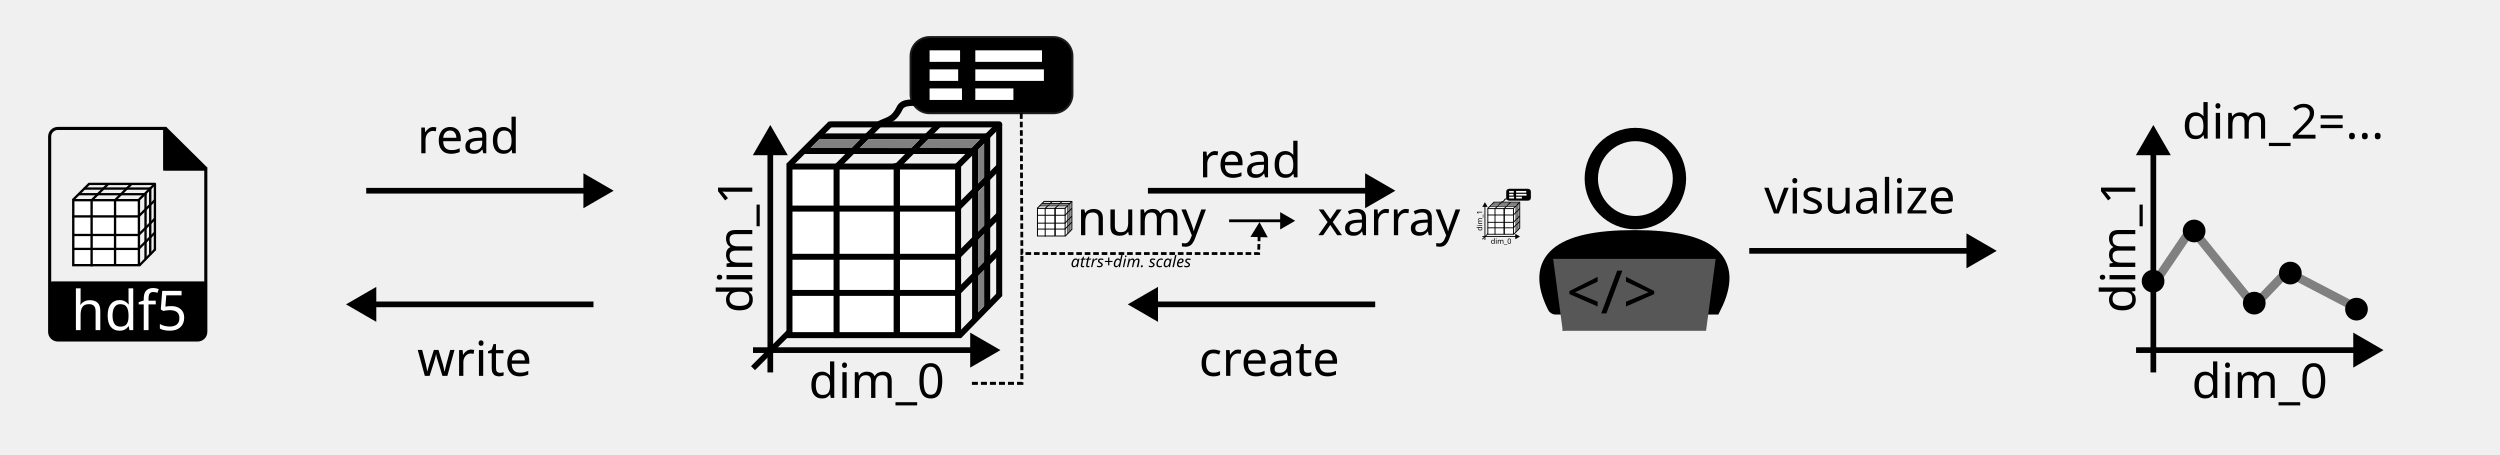
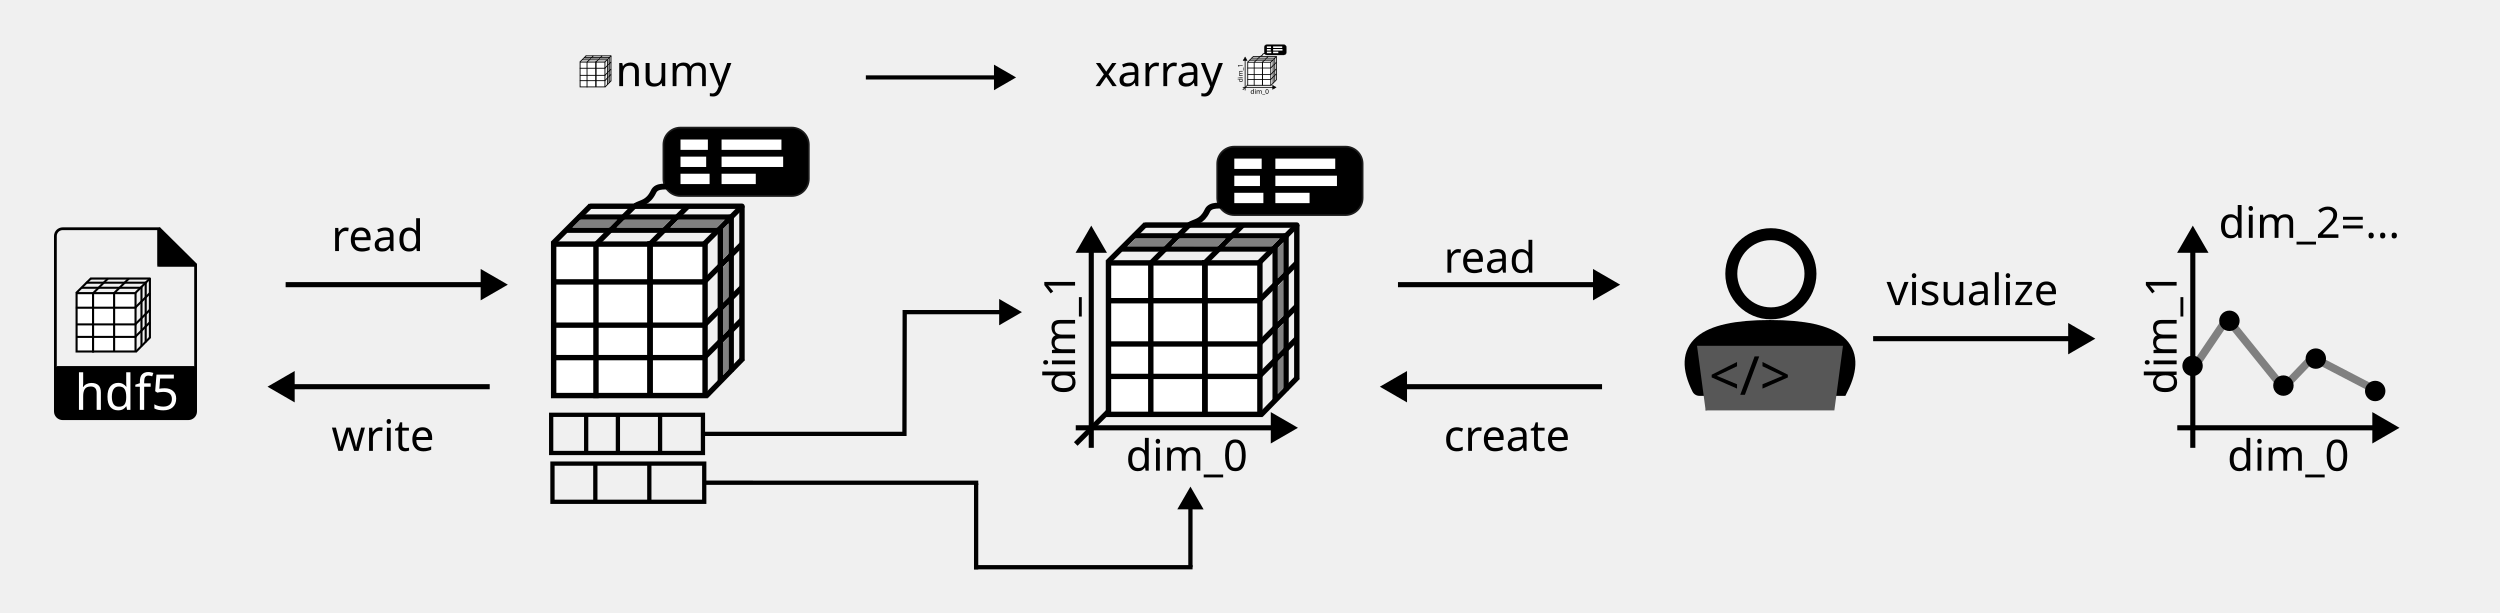
- <svg xmlns="http://www.w3.org/2000/svg" xmlns:xlink="http://www.w3.org/1999/xlink" width="220mm" height="40mm" viewBox="0 0 220 40" version="1.1" id="svg5">
+ <svg xmlns="http://www.w3.org/2000/svg" xmlns:xlink="http://www.w3.org/1999/xlink" width="245mm" height="60mm" viewBox="0 0 245 60" version="1.1" id="svg5">
  <defs id="defs2">
    <marker style="overflow:visible" id="Triangle" refX="0" refY="0" orient="auto-start-reverse" markerWidth="1" markerHeight="1" viewBox="0 0 1 1" preserveAspectRatio="xMidYMid">
      <path transform="scale(0.5)" style="fill:context-stroke;fill-rule:evenodd;stroke:context-stroke;stroke-width:1pt" d="M 5.77,0 -2.88,5 V -5 Z" id="path135" />
    </marker>
    <symbol id="g1252">
      <rect style="fill:#ffffff;fill-opacity:1;stroke:#000000;stroke-width:0.074;stroke-linecap:round;stroke-linejoin:miter;stroke-miterlimit:4;stroke-dasharray:none;stroke-dashoffset:0;stroke-opacity:1;paint-order:normal" id="rect1122-8" width="2.072" height="2.072" x="1.116" y="6.625" ry="0" />
      <path style="fill:none;stroke:#000000;stroke-width:0.074;stroke-linecap:butt;stroke-linejoin:miter;stroke-miterlimit:4;stroke-dasharray:none;stroke-opacity:1" d="M 1.106,6.615 1.624,6.097" id="path1126-7" />
      <path style="fill:none;stroke:#000000;stroke-width:0.074;stroke-linecap:round;stroke-linejoin:miter;stroke-miterlimit:4;stroke-dasharray:none;stroke-opacity:1" d="M 1.621,6.107 H 3.693" id="path1128-8" />
      <path style="fill:none;stroke:#000000;stroke-width:0.074;stroke-linecap:butt;stroke-linejoin:miter;stroke-miterlimit:4;stroke-dasharray:none;stroke-opacity:1" d="M 3.175,6.625 3.693,6.107" id="path1126-4-8" />
      <path style="fill:none;stroke:#000000;stroke-width:0.073;stroke-linecap:butt;stroke-linejoin:miter;stroke-miterlimit:4;stroke-dasharray:none;stroke-opacity:1" d="M 3.2,8.707 3.706,8.189" id="path1126-4-9-6" />
      <path style="fill:none;stroke:#000000;stroke-width:0.074;stroke-linecap:butt;stroke-linejoin:miter;stroke-miterlimit:4;stroke-dasharray:none;stroke-opacity:1" d="M 3.693,6.107 V 8.215" id="path1160-10" />
      <path style="fill:none;stroke:#000000;stroke-width:0.074;stroke-linecap:round;stroke-linejoin:miter;stroke-miterlimit:4;stroke-dasharray:none;stroke-opacity:1" d="M 1.473,6.255 H 3.545" id="path1128-0-5" />
      <path style="fill:none;stroke:#000000;stroke-width:0.074;stroke-linecap:round;stroke-linejoin:miter;stroke-miterlimit:4;stroke-dasharray:none;stroke-opacity:1" d="M 1.314,6.434 H 3.386" id="path1128-0-7-5" />
      <path style="fill:none;stroke:#000000;stroke-width:0.074;stroke-linecap:butt;stroke-linejoin:bevel;stroke-miterlimit:4;stroke-dasharray:none;stroke-opacity:1" d="M 3.397,6.405 V 8.508" id="path1160-1-0" />
      <path style="fill:none;stroke:#000000;stroke-width:0.075;stroke-linecap:butt;stroke-linejoin:miter;stroke-miterlimit:4;stroke-dasharray:none;stroke-opacity:1" d="M 3.545,6.224 V 8.369" id="path1160-1-4-9" />
      <path style="fill:none;stroke:#000000;stroke-width:0.074;stroke-linecap:square;stroke-linejoin:miter;stroke-miterlimit:4;stroke-dasharray:none;stroke-opacity:1" d="M 1.128,7.142 H 3.175" id="path1128-0-7-0-6" />
      <path style="fill:none;stroke:#000000;stroke-width:0.073;stroke-linecap:square;stroke-linejoin:miter;stroke-miterlimit:4;stroke-dasharray:none;stroke-opacity:1" d="M 1.14,7.734 H 3.175" id="path1128-0-7-0-2-5" />
      <path style="fill:none;stroke:#000000;stroke-width:0.073;stroke-linecap:square;stroke-linejoin:miter;stroke-miterlimit:4;stroke-dasharray:none;stroke-opacity:1" d="M 1.134,8.178 H 3.175" id="path1128-0-7-0-2-9-4" />
      <path style="fill:none;stroke:#000000;stroke-width:0.074;stroke-linecap:butt;stroke-linejoin:miter;stroke-miterlimit:4;stroke-dasharray:none;stroke-opacity:1" d="M 3.175,7.142 3.693,6.625" id="path1126-4-3-3" />
      <path style="fill:none;stroke:#000000;stroke-width:0.074;stroke-linecap:butt;stroke-linejoin:miter;stroke-miterlimit:4;stroke-dasharray:none;stroke-opacity:1" d="M 3.175,7.734 3.693,7.216" id="path1126-4-3-9-9" />
      <path style="fill:none;stroke:#000000;stroke-width:0.074;stroke-linecap:butt;stroke-linejoin:miter;stroke-miterlimit:4;stroke-dasharray:none;stroke-opacity:1" d="M 3.175,8.178 3.693,7.66" id="path1126-4-3-9-6-9" />
      <path style="fill:none;stroke:#000000;stroke-width:0.074;stroke-linecap:butt;stroke-linejoin:miter;stroke-miterlimit:4;stroke-dasharray:none;stroke-opacity:1" d="M 1.695,6.625 V 8.733" id="path1160-1-5-1" />
      <path style="fill:none;stroke:#000000;stroke-width:0.074;stroke-linecap:butt;stroke-linejoin:miter;stroke-miterlimit:4;stroke-dasharray:none;stroke-opacity:1" d="m 1.7,6.625 0.518,-0.518" id="path1126-4-1-1" />
      <path style="fill:none;stroke:#000000;stroke-width:0.074;stroke-linecap:butt;stroke-linejoin:miter;stroke-miterlimit:4;stroke-dasharray:none;stroke-opacity:1" d="m 2.435,6.625 0.518,-0.518" id="path1126-4-1-2-8" />
      <use xlink:href="#symbol1058" id="use1061" x="0" y="0" width="100%" height="100%" />
      <g id="symbol1058">
        <path style="fill:none;stroke:#000000;stroke-width:0.074;stroke-linecap:butt;stroke-linejoin:miter;stroke-miterlimit:4;stroke-dasharray:none;stroke-opacity:1" d="M 2.435,6.588 V 8.696" id="path1160-1-5-0-5" />
      </g>
    </symbol>
    <marker style="overflow:visible" id="Triangle-0" refX="0" refY="0" orient="auto-start-reverse" markerWidth="1" markerHeight="1" viewBox="0 0 1 1" preserveAspectRatio="xMidYMid">
      <path transform="scale(0.5)" style="fill:context-stroke;fill-rule:evenodd;stroke:context-stroke;stroke-width:1pt" d="M 5.77,0 -2.88,5 V -5 Z" id="path135-8" />
    </marker>
    <marker style="overflow:visible" id="Triangle-1" refX="0" refY="0" orient="auto-start-reverse" markerWidth="1" markerHeight="1" viewBox="0 0 1 1" preserveAspectRatio="xMidYMid">
      <path transform="scale(0.5)" style="fill:context-stroke;fill-rule:evenodd;stroke:context-stroke;stroke-width:1pt" d="M 5.77,0 -2.88,5 V -5 Z" id="path135-1" />
    </marker>
    <marker style="overflow:visible" id="Triangle-8" refX="0" refY="0" orient="auto-start-reverse" markerWidth="1" markerHeight="1" viewBox="0 0 1 1" preserveAspectRatio="xMidYMid">
      <path transform="scale(0.5)" style="fill:context-stroke;fill-rule:evenodd;stroke:context-stroke;stroke-width:1pt" d="M 5.77,0 -2.88,5 V -5 Z" id="path135-0" />
    </marker>
    <marker style="overflow:visible" id="Triangle-8-9" refX="0" refY="0" orient="auto-start-reverse" markerWidth="1" markerHeight="1" viewBox="0 0 1 1" preserveAspectRatio="xMidYMid">
      <path transform="scale(0.5)" style="fill:context-stroke;fill-rule:evenodd;stroke:context-stroke;stroke-width:1pt" d="M 5.77,0 -2.88,5 V -5 Z" id="path135-0-4" />
    </marker>
-     <marker style="overflow:visible" id="Triangle-87" refX="0" refY="0" orient="auto-start-reverse" markerWidth="1" markerHeight="1" viewBox="0 0 1 1" preserveAspectRatio="xMidYMid">
-       <path transform="scale(0.5)" style="fill:context-stroke;fill-rule:evenodd;stroke:context-stroke;stroke-width:1pt" d="M 5.77,0 -2.88,5 V -5 Z" id="path135-2" />
-     </marker>
    <marker style="overflow:visible" id="Triangle-8-9-4" refX="0" refY="0" orient="auto-start-reverse" markerWidth="1" markerHeight="1" viewBox="0 0 1 1" preserveAspectRatio="xMidYMid">
      <path transform="scale(0.5)" style="fill:context-stroke;fill-rule:evenodd;stroke:context-stroke;stroke-width:1pt" d="M 5.77,0 -2.88,5 V -5 Z" id="path135-0-4-3" />
    </marker>
    <marker style="overflow:visible" id="Triangle-8-4" refX="0" refY="0" orient="auto-start-reverse" markerWidth="1" markerHeight="1" viewBox="0 0 1 1" preserveAspectRatio="xMidYMid">
      <path transform="scale(0.5)" style="fill:context-stroke;fill-rule:evenodd;stroke:context-stroke;stroke-width:1pt" d="M 5.77,0 -2.88,5 V -5 Z" id="path135-0-9" />
    </marker>
    <marker style="overflow:visible" id="Triangle-1-3" refX="0" refY="0" orient="auto-start-reverse" markerWidth="1" markerHeight="1" viewBox="0 0 1 1" preserveAspectRatio="xMidYMid">
      <path transform="scale(0.5)" style="fill:context-stroke;fill-rule:evenodd;stroke:context-stroke;stroke-width:1pt" d="M 5.77,0 -2.88,5 V -5 Z" id="path135-1-2" />
    </marker>
  </defs>
  <g id="layer1" transform="translate(-24.22851,-124.1683)">
-     <path style="fill:none;stroke:#000000;stroke-width:0.5;stroke-linecap:butt;stroke-linejoin:miter;stroke-dasharray:none;stroke-opacity:1;marker-end:url(#Triangle-8-9)" d="M 90.493,156.567 104.635,142.425" id="path24-1-0" />
-     <g id="g40988-5-5" transform="translate(40.74036,61.02648)">
+     <path style="fill:none;stroke:#000000;stroke-width:0.5;stroke-linecap:butt;stroke-linejoin:miter;stroke-dasharray:none;stroke-opacity:1;marker-end:url(#Triangle-8-9)" d="m 129.652,167.679 14.142,-14.142" id="path24-1-0" />
+     <g id="g40988-5-5" transform="translate(79.89869,72.13899)">
      <g id="g40565-9-9-6-6-9-5-6" transform="matrix(0.6336686,0,0,0.6336686,-31.11154,44.60522)">
        <rect style="fill:#000000;fill-opacity:1;stroke:#1d1d1d;stroke-width:0.265;stroke-linecap:square;stroke-miterlimit:4;stroke-dasharray:none" id="rect39177-6-7-8-2-8-4-7" width="22.49" height="10.583" x="149.49" y="34.396" ry="2.646" />
        <path style="fill:#ffffff;fill-opacity:1;stroke:#ffffff;stroke-width:1.6;stroke-linecap:butt;stroke-linejoin:miter;stroke-miterlimit:4;stroke-dasharray:none;stroke-opacity:1" d="m 152.135,37.042 h 1.303 0.651 2.279" id="path39292-0-7-5-4-3-0-6" />
        <path style="fill:#ffffff;fill-opacity:1;stroke:#ffffff;stroke-width:1.6;stroke-linecap:butt;stroke-linejoin:miter;stroke-miterlimit:4;stroke-dasharray:none;stroke-opacity:1" d="m 152.135,39.688 h 1.221 0.611 2.137" id="path39544-9-8-1-4-7-5-8" />
        <path style="fill:#ffffff;fill-opacity:1;stroke:#ffffff;stroke-width:1.6;stroke-linecap:butt;stroke-linejoin:miter;stroke-miterlimit:4;stroke-dasharray:none;stroke-opacity:1" d="m 152.135,42.333 h 1.628 0.814 l 2.056,-2e-6" id="path39546-8-9-4-2-9-7-1" />
        <path style="fill:#ffffff;fill-opacity:1;stroke:#ffffff;stroke-width:1.6;stroke-linecap:butt;stroke-linejoin:miter;stroke-miterlimit:4;stroke-dasharray:none;stroke-opacity:1" d="m 158.485,37.042 h 0.814 0.407 l 8.039,10e-7" id="path39548-6-8-8-5-4-9-7" />
        <path style="fill:#ffffff;fill-opacity:1;stroke:#ffffff;stroke-width:1.6;stroke-linecap:butt;stroke-linejoin:miter;stroke-miterlimit:4;stroke-dasharray:none;stroke-opacity:1" d="m 158.485,39.688 h 1.221 0.611 l 7.693,-10e-7" id="path39550-8-8-1-1-9-5-2" />
        <path style="fill:#ffffff;fill-opacity:1;stroke:#ffffff;stroke-width:1.6;stroke-linecap:butt;stroke-linejoin:miter;stroke-miterlimit:4;stroke-dasharray:none;stroke-opacity:1" d="m 158.485,42.333 h 1.628 0.814 2.849" id="path39552-9-2-1-5-9-4-5" />
      </g>
      <path style="fill:none;stroke:#000000;stroke-width:0.573;stroke-linecap:butt;stroke-linejoin:miter;stroke-miterlimit:4;stroke-dasharray:none;stroke-opacity:1" d="m 64.622,72.1 c -0.677,0.174 -1.662,-0.13 -1.983,0.595 -0.54,1.104 -1.181,1.031 -1.785,1.388" id="path40130-4-2-3-8-4-0-3" />
    </g>
-     <use xlink:href="#g1252" id="use1074-2-8" x="0" y="0" width="100%" height="100%" transform="matrix(7.161869,0,0,7.161869,85.70847,91.37473)" />
-     <text xml:space="preserve" style="font-style:normal;font-weight:normal;font-size:4.233px;line-height:1.25;font-family:sans-serif;fill:#000000;fill-opacity:1;stroke:none;stroke-width:0.265" x="60.943" y="157.239" id="text41978">
-       <tspan style="font-size:4.233px;stroke-width:0.265" x="60.943" y="157.239" id="tspan1">write</tspan>
-     </text>
-     <text xml:space="preserve" style="font-style:normal;font-weight:normal;font-size:4.233px;line-height:1.25;font-family:sans-serif;fill:#000000;fill-opacity:1;stroke:none;stroke-width:0.265" x="95.394" y="159.185" id="text41978-0">
-       <tspan style="font-size:4.233px;stroke-width:0.265" x="95.394" y="159.185" id="tspan1-7">dim_0</tspan>
-     </text>
-     <text xml:space="preserve" style="font-style:normal;font-weight:normal;font-size:4.233px;line-height:1.25;font-family:sans-serif;fill:#000000;fill-opacity:1;stroke:none;stroke-width:0.265" x="-151.715" y="90.427" id="text41978-0-5" transform="rotate(-90)">
-       <tspan style="font-size:4.233px;stroke-width:0.265" x="-151.715" y="90.427" id="tspan1-7-3">dim_1</tspan>
-     </text>
-     <g id="use1009" transform="matrix(0.5165492,0,0,0.5114768,26.48536,131.9255)">
+     <g id="g40988-5-5-3" transform="translate(25.62653,70.27081)">
+       <g id="g40565-9-9-6-6-9-5-6-1" transform="matrix(0.6336686,0,0,0.6336686,-31.11154,44.60522)">
+         <rect style="fill:#000000;fill-opacity:1;stroke:#1d1d1d;stroke-width:0.265;stroke-linecap:square;stroke-miterlimit:4;stroke-dasharray:none" id="rect39177-6-7-8-2-8-4-7-5" width="22.49" height="10.583" x="149.49" y="34.396" ry="2.646" />
+         <path style="fill:#ffffff;fill-opacity:1;stroke:#ffffff;stroke-width:1.6;stroke-linecap:butt;stroke-linejoin:miter;stroke-miterlimit:4;stroke-dasharray:none;stroke-opacity:1" d="m 152.135,37.042 h 1.303 0.651 2.279" id="path39292-0-7-5-4-3-0-6-8" />
+         <path style="fill:#ffffff;fill-opacity:1;stroke:#ffffff;stroke-width:1.6;stroke-linecap:butt;stroke-linejoin:miter;stroke-miterlimit:4;stroke-dasharray:none;stroke-opacity:1" d="m 152.135,39.688 h 1.221 0.611 2.137" id="path39544-9-8-1-4-7-5-8-1" />
+         <path style="fill:#ffffff;fill-opacity:1;stroke:#ffffff;stroke-width:1.6;stroke-linecap:butt;stroke-linejoin:miter;stroke-miterlimit:4;stroke-dasharray:none;stroke-opacity:1" d="m 152.135,42.333 h 1.628 0.814 l 2.056,-2e-6" id="path39546-8-9-4-2-9-7-1-44" />
+         <path style="fill:#ffffff;fill-opacity:1;stroke:#ffffff;stroke-width:1.6;stroke-linecap:butt;stroke-linejoin:miter;stroke-miterlimit:4;stroke-dasharray:none;stroke-opacity:1" d="m 158.485,37.042 h 0.814 0.407 l 8.039,10e-7" id="path39548-6-8-8-5-4-9-7-5" />
+         <path style="fill:#ffffff;fill-opacity:1;stroke:#ffffff;stroke-width:1.6;stroke-linecap:butt;stroke-linejoin:miter;stroke-miterlimit:4;stroke-dasharray:none;stroke-opacity:1" d="m 158.485,39.688 h 1.221 0.611 l 7.693,-10e-7" id="path39550-8-8-1-1-9-5-2-2" />
+         <path style="fill:#ffffff;fill-opacity:1;stroke:#ffffff;stroke-width:1.6;stroke-linecap:butt;stroke-linejoin:miter;stroke-miterlimit:4;stroke-dasharray:none;stroke-opacity:1" d="m 158.485,42.333 h 1.628 0.814 2.849" id="path39552-9-2-1-5-9-4-5-4" />
+       </g>
+       <path style="fill:none;stroke:#000000;stroke-width:0.573;stroke-linecap:butt;stroke-linejoin:miter;stroke-miterlimit:4;stroke-dasharray:none;stroke-opacity:1" d="m 64.622,72.1 c -0.677,0.174 -1.662,-0.13 -1.983,0.595 -0.54,1.104 -1.181,1.031 -1.785,1.388" id="path40130-4-2-3-8-4-0-3-1" />
+     </g>
+     <use xlink:href="#g1252" id="use1074-2-8" x="0" y="0" width="100%" height="100%" transform="matrix(7.161869,0,0,7.161869,124.8668,102.4873)" />
+     <text xml:space="preserve" style="font-style:normal;font-weight:normal;font-size:4.233px;line-height:1.25;font-family:sans-serif;fill:#000000;fill-opacity:1;stroke:none;stroke-width:0.265" x="56.71" y="168.351" id="text41978">
+       <tspan style="font-size:4.233px;stroke-width:0.265" x="56.71" y="168.351" id="tspan1">write</tspan>
+     </text>
+     <text xml:space="preserve" style="font-style:normal;font-weight:normal;font-size:4.233px;line-height:1.25;font-family:sans-serif;fill:#000000;fill-opacity:1;stroke:none;stroke-width:0.265" x="134.553" y="170.298" id="text41978-0">
+       <tspan style="font-size:4.233px;stroke-width:0.265" x="134.553" y="170.298" id="tspan1-7">dim_0</tspan>
+     </text>
+     <text xml:space="preserve" style="font-style:normal;font-weight:normal;font-size:4.233px;line-height:1.25;font-family:sans-serif;fill:#000000;fill-opacity:1;stroke:none;stroke-width:0.265" x="-162.827" y="129.586" id="text41978-0-5" transform="rotate(-90)">
+       <tspan style="font-size:4.233px;stroke-width:0.265" x="-162.827" y="129.586" id="tspan1-7-3">dim_1</tspan>
+     </text>
+     <g id="use1009" transform="matrix(0.5165492,0,0,0.5114768,27.5437,143.038)">
      <path id="path1" style="fill:none;fill-opacity:1;stroke:#000000;stroke-width:0.529;stroke-linecap:round;stroke-miterlimit:4;stroke-dasharray:none;stroke-opacity:1;paint-order:markers fill stroke" d="m 5.491,6.931 c -0.776,0 -1.4,0.624 -1.4,1.4 V 41.933 c 0,0.776 0.624,1.4 1.4,1.4 H 29.292 c 0.776,0 1.4,-0.624 1.4,-1.4 V 13.932 H 23.692 V 6.931 Z" />
      <path style="fill:#000000;fill-opacity:1;stroke:#000000;stroke-width:0.529;stroke-linecap:butt;stroke-linejoin:bevel;stroke-miterlimit:4;stroke-dasharray:none;stroke-opacity:1" d="m 23.767,6.856 7,7 h -7 z" id="path2" />
      <path style="fill:none;stroke:#000000;stroke-width:0.07px;stroke-linecap:butt;stroke-linejoin:miter;stroke-opacity:1" d="M 4.091,33.533 H 30.693" id="path3" />
      <path style="fill:#000000;fill-opacity:1;stroke:#000000;stroke-width:0.756;stroke-linecap:round;stroke-linejoin:bevel;stroke-miterlimit:4;stroke-dasharray:none;stroke-opacity:1;paint-order:markers fill stroke" d="M 5.058,42.926 C 4.942,42.879 4.75,42.719 4.633,42.569 4.422,42.301 4.419,42.239 4.419,37.961 V 33.624 H 17.424 30.429 l -0.029,4.325 c -0.031,4.682 -0.019,4.579 -0.586,4.914 -0.248,0.147 -1.406,0.161 -12.409,0.155 -6.674,-0.004 -12.23,-0.045 -12.347,-0.092 z" id="path4" />
      <text xml:space="preserve" style="font-style:normal;font-weight:normal;font-size:9.334px;line-height:1.25;font-family:sans-serif;letter-spacing:0px;word-spacing:0px;fill:#000000;fill-opacity:1;stroke:none;stroke-width:0.288" x="7.889" y="41.032" id="text4" transform="scale(0.985522,1.014691)">
        <tspan id="tspan4" x="7.889" y="41.032" style="font-size:9.334px;fill:#ffffff;fill-opacity:1;stroke-width:0.288">hdf5</tspan>
      </text>
      <g id="g23" transform="matrix(5.397701,0,0,5.397701,0.2859294,-100.8606)">
        <rect style="fill:#ffffff;fill-opacity:1;stroke:#000000;stroke-width:0.074;stroke-linecap:round;stroke-linejoin:miter;stroke-miterlimit:4;stroke-dasharray:none;stroke-dashoffset:0;stroke-opacity:1;paint-order:normal" id="rect4" width="2.072" height="2.072" x="1.45" y="22.256" ry="0" />
        <path style="fill:none;stroke:#000000;stroke-width:0.074;stroke-linecap:butt;stroke-linejoin:miter;stroke-miterlimit:4;stroke-dasharray:none;stroke-opacity:1" d="m 1.44,22.247 0.518,-0.518" id="path5" />
        <path style="fill:none;stroke:#000000;stroke-width:0.074;stroke-linecap:round;stroke-linejoin:miter;stroke-miterlimit:4;stroke-dasharray:none;stroke-opacity:1" d="M 1.955,21.738 H 4.027" id="path6" />
        <path style="fill:none;stroke:#000000;stroke-width:0.074;stroke-linecap:butt;stroke-linejoin:miter;stroke-miterlimit:4;stroke-dasharray:none;stroke-opacity:1" d="m 3.509,22.256 0.518,-0.518" id="path7" />
        <path style="fill:none;stroke:#000000;stroke-width:0.073;stroke-linecap:butt;stroke-linejoin:miter;stroke-miterlimit:4;stroke-dasharray:none;stroke-opacity:1" d="M 3.534,24.339 4.04,23.82" id="path8" />
        <path style="fill:none;stroke:#000000;stroke-width:0.074;stroke-linecap:butt;stroke-linejoin:miter;stroke-miterlimit:4;stroke-dasharray:none;stroke-opacity:1" d="m 4.027,21.738 v 2.109" id="path9" />
        <path style="fill:none;stroke:#000000;stroke-width:0.074;stroke-linecap:round;stroke-linejoin:miter;stroke-miterlimit:4;stroke-dasharray:none;stroke-opacity:1" d="M 1.807,21.886 H 3.879" id="path10" />
        <path style="fill:none;stroke:#000000;stroke-width:0.074;stroke-linecap:round;stroke-linejoin:miter;stroke-miterlimit:4;stroke-dasharray:none;stroke-opacity:1" d="M 1.648,22.066 H 3.72" id="path11" />
        <path style="fill:none;stroke:#000000;stroke-width:0.074;stroke-linecap:butt;stroke-linejoin:bevel;stroke-miterlimit:4;stroke-dasharray:none;stroke-opacity:1" d="m 3.731,22.037 v 2.102" id="path12" />
        <path style="fill:none;stroke:#000000;stroke-width:0.075;stroke-linecap:butt;stroke-linejoin:miter;stroke-miterlimit:4;stroke-dasharray:none;stroke-opacity:1" d="m 3.879,21.855 v 2.146" id="path13" />
        <path style="fill:none;stroke:#000000;stroke-width:0.074;stroke-linecap:square;stroke-linejoin:miter;stroke-miterlimit:4;stroke-dasharray:none;stroke-opacity:1" d="M 1.462,22.774 H 3.509" id="path14" />
        <path style="fill:none;stroke:#000000;stroke-width:0.073;stroke-linecap:square;stroke-linejoin:miter;stroke-miterlimit:4;stroke-dasharray:none;stroke-opacity:1" d="M 1.474,23.366 H 3.509" id="path15" />
        <path style="fill:none;stroke:#000000;stroke-width:0.073;stroke-linecap:square;stroke-linejoin:miter;stroke-miterlimit:4;stroke-dasharray:none;stroke-opacity:1" d="m 1.468,23.81 h 2.041" id="path16" />
        <path style="fill:none;stroke:#000000;stroke-width:0.074;stroke-linecap:butt;stroke-linejoin:miter;stroke-miterlimit:4;stroke-dasharray:none;stroke-opacity:1" d="m 3.509,22.774 0.518,-0.518" id="path17" />
        <path style="fill:none;stroke:#000000;stroke-width:0.074;stroke-linecap:butt;stroke-linejoin:miter;stroke-miterlimit:4;stroke-dasharray:none;stroke-opacity:1" d="m 3.509,23.366 0.518,-0.518" id="path18" />
        <path style="fill:none;stroke:#000000;stroke-width:0.074;stroke-linecap:butt;stroke-linejoin:miter;stroke-miterlimit:4;stroke-dasharray:none;stroke-opacity:1" d="m 3.509,23.81 0.518,-0.518" id="path19" />
        <path style="fill:none;stroke:#000000;stroke-width:0.074;stroke-linecap:butt;stroke-linejoin:miter;stroke-miterlimit:4;stroke-dasharray:none;stroke-opacity:1" d="m 2.029,22.256 v 2.109" id="path20" />
        <path style="fill:none;stroke:#000000;stroke-width:0.074;stroke-linecap:butt;stroke-linejoin:miter;stroke-miterlimit:4;stroke-dasharray:none;stroke-opacity:1" d="m 2.769,22.219 v 2.109" id="path21" />
        <path style="fill:none;stroke:#000000;stroke-width:0.074;stroke-linecap:butt;stroke-linejoin:miter;stroke-miterlimit:4;stroke-dasharray:none;stroke-opacity:1" d="m 2.034,22.256 0.518,-0.518" id="path22" />
        <path style="fill:none;stroke:#000000;stroke-width:0.074;stroke-linecap:butt;stroke-linejoin:miter;stroke-miterlimit:4;stroke-dasharray:none;stroke-opacity:1" d="m 2.769,22.256 0.518,-0.518" id="path23" />
      </g>
    </g>
-     <path style="fill:none;stroke:#000000;stroke-width:0.5;stroke-linecap:butt;stroke-linejoin:miter;stroke-dasharray:none;stroke-opacity:1;marker-end:url(#Triangle)" d="m 56.455,140.952 h 20" id="path24" />
-     <path style="fill:none;stroke:#000000;stroke-width:0.5;stroke-linecap:butt;stroke-linejoin:miter;stroke-dasharray:none;stroke-opacity:1;marker-end:url(#Triangle-8)" d="M 90.493,154.979 H 110.493" id="path24-1" />
-     <path style="fill:none;stroke:#000000;stroke-width:0.5;stroke-linecap:butt;stroke-linejoin:miter;stroke-dasharray:none;stroke-opacity:1;marker-end:url(#Triangle-1)" d="m 92.015,156.942 v -20" id="path24-6" />
-     <path style="fill:none;stroke:#000000;stroke-width:0.5;stroke-linecap:butt;stroke-linejoin:miter;stroke-dasharray:none;stroke-opacity:1;marker-end:url(#Triangle-0)" d="m 76.455,150.952 h -20" id="path24-8" />
-     <path style="fill:none;stroke:#000000;stroke-width:0.5;stroke-linecap:butt;stroke-linejoin:miter;stroke-dasharray:none;stroke-opacity:1;marker-end:url(#Triangle)" d="m 125.246,140.952 h 20" id="path25" />
-     <path style="fill:none;stroke:#000000;stroke-width:0.5;stroke-linecap:butt;stroke-linejoin:miter;stroke-dasharray:none;stroke-opacity:1;marker-end:url(#Triangle-0)" d="M 145.246,150.952 H 125.246" id="path26" />
-     <circle style="fill:none;fill-opacity:1;stroke:#000000;stroke-width:1.173;stroke-linecap:round;stroke-miterlimit:4;stroke-dasharray:none;stroke-opacity:1" id="path13120" cx="168.142" cy="139.884" r="3.879" />
-     <path style="fill:#000000;fill-opacity:1;stroke:#000000;stroke-width:1.496;stroke-linecap:round;stroke-linejoin:miter;stroke-miterlimit:4;stroke-dasharray:none;stroke-opacity:1" d="m 161.131,151.1 c -1.978,-3.957 0.247,-5.935 6.925,-5.935 6.677,0 8.903,1.978 6.925,5.935 h -13.849" id="path13155" />
-     <text xml:space="preserve" style="font-style:normal;font-weight:normal;font-size:5.276px;line-height:1.25;font-family:sans-serif;fill:#000000;fill-opacity:1;stroke:none;stroke-width:0.396" x="162.836" y="151.92" id="text16480-5">
-       <tspan id="tspan16478-1" style="font-size:5.276px;stroke-width:0.396" x="162.836" y="151.92">&lt;/&gt;</tspan>
-     </text>
-     <path style="fill:#575757;fill-opacity:1;stroke:#575757;stroke-width:0.396;stroke-linecap:square;stroke-linejoin:miter;stroke-miterlimit:4;stroke-dasharray:none;stroke-opacity:1" d="m 161.922,153.079 -0.791,-5.935 H 174.98 l -0.791,5.935 h -12.267" id="path19826" />
-     <text xml:space="preserve" style="font-style:normal;font-weight:normal;font-size:5.276px;line-height:1.25;font-family:sans-serif;fill:#000000;fill-opacity:1;stroke:none;stroke-width:0.396" x="162.072" y="151.749" id="text16480-0">
-       <tspan id="tspan16478-9" style="font-size:5.276px;stroke-width:0.396" x="162.072" y="151.749">&lt;/&gt;</tspan>
-     </text>
-     <text xml:space="preserve" style="font-style:normal;font-weight:normal;font-size:4.233px;line-height:1.25;font-family:sans-serif;fill:#000000;fill-opacity:1;stroke:none;stroke-width:0.265" x="60.943" y="137.66" id="text26">
-       <tspan style="font-size:4.233px;stroke-width:0.265" x="60.943" y="137.66" id="tspan26">read</tspan>
-     </text>
-     <text xml:space="preserve" style="font-style:normal;font-weight:normal;font-size:4.233px;line-height:1.25;font-family:sans-serif;fill:#000000;fill-opacity:1;stroke:none;stroke-width:0.265" x="129.735" y="157.239" id="text27">
-       <tspan style="font-size:4.233px;stroke-width:0.265" x="129.735" y="157.239" id="tspan27">create</tspan>
-     </text>
-     <text xml:space="preserve" style="font-style:normal;font-weight:normal;font-size:4.233px;line-height:1.25;font-family:sans-serif;fill:#000000;fill-opacity:1;stroke:none;stroke-width:0.265" x="119.001" y="144.864" id="text27-7">
-       <tspan style="font-size:4.233px;stroke-width:0.265" x="119.001" y="144.864" id="tspan27-2">numy</tspan>
-     </text>
-     <text xml:space="preserve" style="font-style:normal;font-weight:normal;font-size:4.233px;line-height:1.25;font-family:sans-serif;fill:#000000;fill-opacity:1;stroke:none;stroke-width:0.265" x="217.103" y="159.185" id="text29">
-       <tspan style="font-size:4.233px;stroke-width:0.265" x="217.103" y="159.185" id="tspan29">dim_0</tspan>
-     </text>
-     <text xml:space="preserve" style="font-style:normal;font-weight:normal;font-size:4.233px;line-height:1.25;font-family:sans-serif;fill:#000000;fill-opacity:1;stroke:none;stroke-width:0.265" x="-151.715" y="212.136" id="text30" transform="rotate(-90)">
-       <tspan style="font-size:4.233px;stroke-width:0.265" x="-151.715" y="212.136" id="tspan30">dim_1</tspan>
-     </text>
-     <path style="fill:none;stroke:#000000;stroke-width:0.5;stroke-linecap:butt;stroke-linejoin:miter;stroke-dasharray:none;stroke-opacity:1;marker-end:url(#Triangle-8)" d="m 212.202,154.979 h 20" id="path30" />
-     <path style="fill:none;stroke:#000000;stroke-width:0.5;stroke-linecap:butt;stroke-linejoin:miter;stroke-dasharray:none;stroke-opacity:1;marker-end:url(#Triangle-1)" d="m 213.723,156.942 v -20" id="path31" />
-     <text xml:space="preserve" style="font-style:normal;font-weight:normal;font-size:4.233px;line-height:1.25;font-family:sans-serif;fill:#000000;fill-opacity:1;stroke:none;stroke-width:0.265" x="216.254" y="136.364" id="text31">
-       <tspan style="font-size:4.233px;stroke-width:0.265" x="216.254" y="136.364" id="tspan31">dim_2=...</tspan>
-     </text>
-     <path style="fill:none;stroke:#808080;stroke-width:0.765;stroke-linecap:butt;stroke-linejoin:miter;stroke-dasharray:none;stroke-opacity:1" d="m 213.723,149.249 3.368,-4.975 5.499,6.808 2.88,-3.011 6.285,3.273" id="path32" />
-     <ellipse style="fill:#000000;fill-opacity:1;stroke:#000000;stroke-width:0.152;stroke-linecap:square;stroke-dasharray:none;paint-order:markers stroke fill" id="path33" cx="217.312" cy="144.495" rx="0.924" ry="0.924" />
-     <ellipse style="fill:#000000;fill-opacity:1;stroke:#000000;stroke-width:0.152;stroke-linecap:square;stroke-dasharray:none;paint-order:markers stroke fill" id="ellipse33" cx="222.603" cy="150.845" rx="0.924" ry="0.924" />
-     <ellipse style="fill:#000000;fill-opacity:1;stroke:#000000;stroke-width:0.152;stroke-linecap:square;stroke-dasharray:none;paint-order:markers stroke fill" id="ellipse34" cx="225.778" cy="148.199" rx="0.924" ry="0.924" />
-     <ellipse style="fill:#000000;fill-opacity:1;stroke:#000000;stroke-width:0.152;stroke-linecap:square;stroke-dasharray:none;paint-order:markers stroke fill" id="ellipse35" cx="231.599" cy="151.374" rx="0.924" ry="0.924" />
-     <ellipse style="fill:#000000;fill-opacity:1;stroke:#000000;stroke-width:0.152;stroke-linecap:square;stroke-dasharray:none;paint-order:markers stroke fill" id="ellipse36" cx="213.7" cy="148.913" rx="0.924" ry="0.924" />
-     <path style="fill:none;stroke:#000000;stroke-width:0.5;stroke-linecap:butt;stroke-linejoin:miter;stroke-dasharray:none;stroke-opacity:1;marker-end:url(#Triangle)" d="m 178.163,146.244 h 20" id="path36" />
-     <text xml:space="preserve" style="font-style:normal;font-weight:normal;font-size:4.233px;line-height:1.25;font-family:sans-serif;fill:#000000;fill-opacity:1;stroke:none;stroke-width:0.265" x="179.476" y="142.952" id="text36">
-       <tspan style="font-size:4.233px;stroke-width:0.265" x="179.476" y="142.952" id="tspan36">visualize</tspan>
-     </text>
-     <path style="fill:#808080;fill-opacity:1;stroke:none;stroke-width:0.265px;stroke-linecap:butt;stroke-linejoin:miter;stroke-opacity:1" d="m 96.319,136.429 -0.763,0.765 3.627,-0.001 0.749,-0.77" id="path37" />
-     <path style="fill:#808080;fill-opacity:1;stroke:none;stroke-width:0.291px;stroke-linecap:butt;stroke-linejoin:miter;stroke-opacity:1" d="m 100.636,136.436 -0.767,0.759 4.541,0.011 0.756,-0.776" id="path38" />
-     <path style="fill:#808080;fill-opacity:1;stroke:none;stroke-width:0.265px;stroke-linecap:butt;stroke-linejoin:miter;stroke-opacity:1" d="m 105.905,136.429 -0.763,0.765 4.582,0.003 0.729,-0.762" id="path39" />
-     <path style="fill:#808080;fill-opacity:1;stroke:none;stroke-width:0.265px;stroke-linecap:butt;stroke-linejoin:miter;stroke-opacity:1" d="m 110.297,137.339 0.53,-0.534 0.004,2.972 -0.531,0.525" id="path39-2" />
-     <path style="fill:#808080;fill-opacity:1;stroke:none;stroke-width:0.284px;stroke-linecap:butt;stroke-linejoin:miter;stroke-opacity:1" d="m 110.297,141.125 0.53,-0.616 0.016,3.517 -0.542,0.518" id="path40" />
-     <path style="fill:#808080;fill-opacity:1;stroke:none;stroke-width:0.265px;stroke-linecap:butt;stroke-linejoin:miter;stroke-opacity:1" d="m 110.297,145.291 0.53,-0.534 -0.008,2.446 -0.519,0.544" id="path41" />
-     <path style="fill:#808080;fill-opacity:1;stroke:none;stroke-width:0.265px;stroke-linecap:butt;stroke-linejoin:miter;stroke-opacity:1" d="m 110.297,148.469 0.53,-0.534 0.006,3.166 -0.539,0.546" id="path42" />
-     <g id="g1" transform="matrix(0.1639823,0,0,0.1639823,96.49984,124.5741)">
+     <path style="fill:none;stroke:#000000;stroke-width:0.5;stroke-linecap:butt;stroke-linejoin:miter;stroke-dasharray:none;stroke-opacity:1;marker-end:url(#Triangle)" d="m 52.221,152.065 h 20" id="path24" />
+     <path style="fill:none;stroke:#000000;stroke-width:0.5;stroke-linecap:butt;stroke-linejoin:miter;stroke-dasharray:none;stroke-opacity:1;marker-end:url(#Triangle-8)" d="m 129.652,166.092 h 20" id="path24-1" />
+     <path style="fill:none;stroke:#000000;stroke-width:0.5;stroke-linecap:butt;stroke-linejoin:miter;stroke-dasharray:none;stroke-opacity:1;marker-end:url(#Triangle-1)" d="m 131.173,168.055 v -20" id="path24-6" />
+     <path style="fill:none;stroke:#000000;stroke-width:0.5;stroke-linecap:butt;stroke-linejoin:miter;stroke-dasharray:none;stroke-opacity:1;marker-end:url(#Triangle-0)" d="m 72.221,162.065 h -20" id="path24-8" />
+     <path style="fill:none;stroke:#000000;stroke-width:0.5;stroke-linecap:butt;stroke-linejoin:miter;stroke-dasharray:none;stroke-opacity:1;marker-end:url(#Triangle)" d="m 161.23,152.065 h 20" id="path25" />
+     <path style="fill:none;stroke:#000000;stroke-width:0.5;stroke-linecap:butt;stroke-linejoin:miter;stroke-dasharray:none;stroke-opacity:1;marker-end:url(#Triangle-0)" d="M 181.23,162.065 H 161.23" id="path26" />
+     <circle style="fill:none;fill-opacity:1;stroke:#000000;stroke-width:1.173;stroke-linecap:round;stroke-miterlimit:4;stroke-dasharray:none;stroke-opacity:1" id="path13120" cx="197.775" cy="150.997" r="3.879" />
+     <path style="fill:#000000;fill-opacity:1;stroke:#000000;stroke-width:1.496;stroke-linecap:round;stroke-linejoin:miter;stroke-miterlimit:4;stroke-dasharray:none;stroke-opacity:1" d="m 190.764,162.213 c -1.978,-3.957 0.247,-5.935 6.925,-5.935 6.677,0 8.903,1.978 6.925,5.935 h -13.849" id="path13155" />
+     <text xml:space="preserve" style="font-style:normal;font-weight:normal;font-size:5.276px;line-height:1.25;font-family:sans-serif;fill:#000000;fill-opacity:1;stroke:none;stroke-width:0.396" x="192.47" y="163.032" id="text16480-5">
+       <tspan id="tspan16478-1" style="font-size:5.276px;stroke-width:0.396" x="192.47" y="163.032">&lt;/&gt;</tspan>
+     </text>
+     <path style="fill:#575757;fill-opacity:1;stroke:#575757;stroke-width:0.396;stroke-linecap:square;stroke-linejoin:miter;stroke-miterlimit:4;stroke-dasharray:none;stroke-opacity:1" d="m 191.555,164.191 -0.791,-5.935 h 13.849 l -0.791,5.935 h -12.267" id="path19826" />
+     <text xml:space="preserve" style="font-style:normal;font-weight:normal;font-size:5.276px;line-height:1.25;font-family:sans-serif;fill:#000000;fill-opacity:1;stroke:none;stroke-width:0.396" x="191.706" y="162.861" id="text16480-0">
+       <tspan id="tspan16478-9" style="font-size:5.276px;stroke-width:0.396" x="191.706" y="162.861">&lt;/&gt;</tspan>
+     </text>
+     <text xml:space="preserve" style="font-style:normal;font-weight:normal;font-size:4.233px;line-height:1.25;font-family:sans-serif;fill:#000000;fill-opacity:1;stroke:none;stroke-width:0.265" x="56.71" y="148.772" id="text26">
+       <tspan style="font-size:4.233px;stroke-width:0.265" x="56.71" y="148.772" id="tspan26">read</tspan>
+     </text>
+     <text xml:space="preserve" style="font-style:normal;font-weight:normal;font-size:4.233px;line-height:1.25;font-family:sans-serif;fill:#000000;fill-opacity:1;stroke:none;stroke-width:0.265" x="165.718" y="168.351" id="text27">
+       <tspan style="font-size:4.233px;stroke-width:0.265" x="165.718" y="168.351" id="tspan27">create</tspan>
+     </text>
+     <text xml:space="preserve" style="font-style:normal;font-weight:normal;font-size:4.233px;line-height:1.25;font-family:sans-serif;fill:#000000;fill-opacity:1;stroke:none;stroke-width:0.265" x="84.554" y="132.611" id="text27-7">
+       <tspan style="font-size:4.233px;stroke-width:0.265" x="84.554" y="132.611" id="tspan27-2">numy</tspan>
+     </text>
+     <text xml:space="preserve" style="font-style:normal;font-weight:normal;font-size:4.233px;line-height:1.25;font-family:sans-serif;fill:#000000;fill-opacity:1;stroke:none;stroke-width:0.265" x="242.503" y="170.298" id="text29">
+       <tspan style="font-size:4.233px;stroke-width:0.265" x="242.503" y="170.298" id="tspan29">dim_0</tspan>
+     </text>
+     <text xml:space="preserve" style="font-style:normal;font-weight:normal;font-size:4.233px;line-height:1.25;font-family:sans-serif;fill:#000000;fill-opacity:1;stroke:none;stroke-width:0.265" x="-162.827" y="237.536" id="text30" transform="rotate(-90)">
+       <tspan style="font-size:4.233px;stroke-width:0.265" x="-162.827" y="237.536" id="tspan30">dim_1</tspan>
+     </text>
+     <path style="fill:none;stroke:#000000;stroke-width:0.5;stroke-linecap:butt;stroke-linejoin:miter;stroke-dasharray:none;stroke-opacity:1;marker-end:url(#Triangle-8)" d="m 237.602,166.092 h 20" id="path30" />
+     <path style="fill:none;stroke:#000000;stroke-width:0.5;stroke-linecap:butt;stroke-linejoin:miter;stroke-dasharray:none;stroke-opacity:1;marker-end:url(#Triangle-1)" d="m 239.123,168.055 v -20" id="path31" />
+     <text xml:space="preserve" style="font-style:normal;font-weight:normal;font-size:4.233px;line-height:1.25;font-family:sans-serif;fill:#000000;fill-opacity:1;stroke:none;stroke-width:0.265" x="241.654" y="147.476" id="text31">
+       <tspan style="font-size:4.233px;stroke-width:0.265" x="241.654" y="147.476" id="tspan31">dim_2=...</tspan>
+     </text>
+     <path style="fill:none;stroke:#808080;stroke-width:0.765;stroke-linecap:butt;stroke-linejoin:miter;stroke-dasharray:none;stroke-opacity:1" d="m 239.123,160.362 3.368,-4.975 5.499,6.808 2.88,-3.011 6.285,3.273" id="path32" />
+     <ellipse style="fill:#000000;fill-opacity:1;stroke:#000000;stroke-width:0.152;stroke-linecap:square;stroke-dasharray:none;paint-order:markers stroke fill" id="path33" cx="242.712" cy="155.607" rx="0.924" ry="0.924" />
+     <ellipse style="fill:#000000;fill-opacity:1;stroke:#000000;stroke-width:0.152;stroke-linecap:square;stroke-dasharray:none;paint-order:markers stroke fill" id="ellipse33" cx="248.003" cy="161.957" rx="0.924" ry="0.924" />
+     <ellipse style="fill:#000000;fill-opacity:1;stroke:#000000;stroke-width:0.152;stroke-linecap:square;stroke-dasharray:none;paint-order:markers stroke fill" id="ellipse34" cx="251.178" cy="159.311" rx="0.924" ry="0.924" />
+     <ellipse style="fill:#000000;fill-opacity:1;stroke:#000000;stroke-width:0.152;stroke-linecap:square;stroke-dasharray:none;paint-order:markers stroke fill" id="ellipse35" cx="256.999" cy="162.486" rx="0.924" ry="0.924" />
+     <ellipse style="fill:#000000;fill-opacity:1;stroke:#000000;stroke-width:0.152;stroke-linecap:square;stroke-dasharray:none;paint-order:markers stroke fill" id="ellipse36" cx="239.1" cy="160.026" rx="0.924" ry="0.924" />
+     <path style="fill:none;stroke:#000000;stroke-width:0.5;stroke-linecap:butt;stroke-linejoin:miter;stroke-dasharray:none;stroke-opacity:1;marker-end:url(#Triangle)" d="m 207.796,157.357 h 20" id="path36" />
+     <text xml:space="preserve" style="font-style:normal;font-weight:normal;font-size:4.233px;line-height:1.25;font-family:sans-serif;fill:#000000;fill-opacity:1;stroke:none;stroke-width:0.265" x="209.11" y="154.064" id="text36">
+       <tspan style="font-size:4.233px;stroke-width:0.265" x="209.11" y="154.064" id="tspan36">visualize</tspan>
+     </text>
+     <path style="fill:#808080;fill-opacity:1;stroke:none;stroke-width:0.265px;stroke-linecap:butt;stroke-linejoin:miter;stroke-opacity:1" d="m 135.477,147.542 -0.763,0.765 3.627,-10e-4 0.749,-0.77" id="path37" />
+     <path style="fill:#808080;fill-opacity:1;stroke:none;stroke-width:0.291px;stroke-linecap:butt;stroke-linejoin:miter;stroke-opacity:1" d="m 139.795,147.548 -0.767,0.759 4.541,0.011 0.756,-0.776" id="path38" />
+     <path style="fill:#808080;fill-opacity:1;stroke:none;stroke-width:0.265px;stroke-linecap:butt;stroke-linejoin:miter;stroke-opacity:1" d="m 145.064,147.542 -0.763,0.765 4.582,0.003 0.729,-0.762" id="path39" />
+     <path style="fill:#808080;fill-opacity:1;stroke:none;stroke-width:0.265px;stroke-linecap:butt;stroke-linejoin:miter;stroke-opacity:1" d="m 149.456,148.452 0.53,-0.534 0.004,2.972 -0.531,0.525" id="path39-2" />
+     <path style="fill:#808080;fill-opacity:1;stroke:none;stroke-width:0.284px;stroke-linecap:butt;stroke-linejoin:miter;stroke-opacity:1" d="m 149.456,152.238 0.53,-0.616 0.016,3.517 -0.542,0.518" id="path40" />
+     <path style="fill:#808080;fill-opacity:1;stroke:none;stroke-width:0.265px;stroke-linecap:butt;stroke-linejoin:miter;stroke-opacity:1" d="m 149.456,156.404 0.53,-0.534 -0.008,2.446 -0.519,0.544" id="path41" />
+     <path style="fill:#808080;fill-opacity:1;stroke:none;stroke-width:0.265px;stroke-linecap:butt;stroke-linejoin:miter;stroke-opacity:1" d="m 149.456,159.582 0.53,-0.534 0.006,3.166 -0.539,0.546" id="path42" />
+     <use xlink:href="#g1252" id="use1074-2-8-9" x="0" y="0" width="100%" height="100%" transform="matrix(7.161869,0,0,7.161869,70.49343,100.6445)" />
+     <path style="fill:#808080;fill-opacity:1;stroke:none;stroke-width:0.265px;stroke-linecap:butt;stroke-linejoin:miter;stroke-opacity:1" d="m 81.104,145.699 -0.763,0.765 3.627,-0.001 0.749,-0.77" id="path37-9" />
+     <path style="fill:#808080;fill-opacity:1;stroke:none;stroke-width:0.291px;stroke-linecap:butt;stroke-linejoin:miter;stroke-opacity:1" d="m 85.421,145.705 -0.767,0.759 4.541,0.011 0.756,-0.776" id="path38-01" />
+     <path style="fill:#808080;fill-opacity:1;stroke:none;stroke-width:0.265px;stroke-linecap:butt;stroke-linejoin:miter;stroke-opacity:1" d="m 90.69,145.699 -0.763,0.765 4.582,0.003 0.729,-0.762" id="path39-4" />
+     <path style="fill:#808080;fill-opacity:1;stroke:none;stroke-width:0.265px;stroke-linecap:butt;stroke-linejoin:miter;stroke-opacity:1" d="m 95.082,146.609 0.53,-0.534 0.004,2.972 -0.531,0.525" id="path39-2-2" />
+     <path style="fill:#808080;fill-opacity:1;stroke:none;stroke-width:0.284px;stroke-linecap:butt;stroke-linejoin:miter;stroke-opacity:1" d="m 95.082,150.395 0.53,-0.616 0.016,3.517 -0.542,0.518" id="path40-2" />
+     <path style="fill:#808080;fill-opacity:1;stroke:none;stroke-width:0.265px;stroke-linecap:butt;stroke-linejoin:miter;stroke-opacity:1" d="m 95.082,154.561 0.53,-0.534 -0.008,2.446 -0.519,0.544" id="path41-1" />
+     <path style="fill:#808080;fill-opacity:1;stroke:none;stroke-width:0.265px;stroke-linecap:butt;stroke-linejoin:miter;stroke-opacity:1" d="m 95.082,157.739 0.53,-0.534 0.006,3.166 -0.539,0.546" id="path42-89" />
+     <g id="g1" transform="matrix(0.1639823,0,0,0.1639823,62.05265,112.3207)">
      <use xlink:href="#g1252" id="use1074-2-8-8" x="0" y="0" width="100%" height="100%" transform="matrix(7.161869,0,0,7.161869,108.0279,61.88718)" />
      <path style="fill:#808080;fill-opacity:1;stroke:none;stroke-width:0.265px;stroke-linecap:butt;stroke-linejoin:miter;stroke-opacity:1" d="m 118.639,106.942 -0.763,0.765 3.627,-0.001 0.749,-0.77" id="path37-3" />
      <path style="fill:#808080;fill-opacity:1;stroke:none;stroke-width:0.291px;stroke-linecap:butt;stroke-linejoin:miter;stroke-opacity:1" d="m 122.956,106.948 -0.767,0.759 4.541,0.011 0.756,-0.776" id="path38-0" />
      <path style="fill:#808080;fill-opacity:1;stroke:none;stroke-width:0.265px;stroke-linecap:butt;stroke-linejoin:miter;stroke-opacity:1" d="m 128.225,106.942 -0.763,0.765 4.582,0.003 0.729,-0.762" id="path39-1" />
      <path style="fill:#808080;fill-opacity:1;stroke:none;stroke-width:0.265px;stroke-linecap:butt;stroke-linejoin:miter;stroke-opacity:1" d="m 132.617,107.852 0.53,-0.534 0.004,2.972 -0.531,0.525" id="path39-2-9" />
      <path style="fill:#808080;fill-opacity:1;stroke:none;stroke-width:0.284px;stroke-linecap:butt;stroke-linejoin:miter;stroke-opacity:1" d="m 132.617,111.638 0.53,-0.616 0.016,3.517 -0.542,0.518" id="path40-5" />
      <path style="fill:#808080;fill-opacity:1;stroke:none;stroke-width:0.265px;stroke-linecap:butt;stroke-linejoin:miter;stroke-opacity:1" d="m 132.617,115.803 0.53,-0.534 -0.008,2.446 -0.519,0.544" id="path41-8" />
      <path style="fill:#808080;fill-opacity:1;stroke:none;stroke-width:0.265px;stroke-linecap:butt;stroke-linejoin:miter;stroke-opacity:1" d="m 132.617,118.982 0.53,-0.534 0.006,3.166 -0.539,0.546" id="path42-4" />
    </g>
-     <text xml:space="preserve" style="font-style:normal;font-weight:normal;font-size:4.233px;line-height:1.25;font-family:sans-serif;fill:#000000;fill-opacity:1;stroke:none;stroke-width:0.265" x="129.735" y="139.776" id="text2">
-       <tspan style="font-size:4.233px;stroke-width:0.265" x="129.735" y="139.776" id="tspan2">read</tspan>
-     </text>
-     <text xml:space="preserve" style="font-style:normal;font-weight:normal;font-size:1.411px;line-height:1.25;font-family:sans-serif;fill:#000000;fill-opacity:1;stroke:none;stroke-width:0.265" x="118.457" y="147.676" id="text2-8">
-       <tspan style="font-style:italic;font-variant:normal;font-weight:normal;font-stretch:normal;font-size:1.411px;font-family:sans-serif;-inkscape-font-specification:'sans-serif Italic';stroke-width:0.265" x="118.457" y="147.676" id="tspan2-2">attrs+dim. scales</tspan>
-     </text>
-     <text xml:space="preserve" style="font-style:normal;font-weight:normal;font-size:4.233px;line-height:1.25;font-family:sans-serif;fill:#000000;fill-opacity:1;stroke:none;stroke-width:0.265" x="140.168" y="144.864" id="text3">
-       <tspan style="font-size:4.233px;stroke-width:0.265" x="140.168" y="144.864" id="tspan3">xarray</tspan>
-     </text>
-     <path style="fill:none;stroke:#000000;stroke-width:0.248;stroke-linecap:butt;stroke-linejoin:miter;stroke-dasharray:none;stroke-opacity:1;marker-end:url(#Triangle)" d="m 132.39,143.598 h 4.933" id="path27" />
-     <path style="fill:none;stroke:#000000;stroke-width:0.248;stroke-linecap:butt;stroke-linejoin:miter;stroke-dasharray:0.497,0.248;stroke-opacity:1;marker-end:url(#Triangle-87);stroke-dashoffset:0" d="m 114.098,134.134 0.056,12.347 20.836,0 0.05,-1.885" id="path27-4" />
-     <path style="fill:none;stroke:#000000;stroke-width:0.265px;stroke-linecap:butt;stroke-linejoin:miter;stroke-opacity:1;stroke-dasharray:0.529,0.265;stroke-dashoffset:0" d="m 109.755,157.903 h 4.399 l 1e-5,-11.422" id="path28" />
-     <g id="g46" transform="matrix(0.1520469,0,0,0.1520469,134.1554,115.2428)">
+     <text xml:space="preserve" style="font-style:normal;font-weight:normal;font-size:4.233px;line-height:1.25;font-family:sans-serif;fill:#000000;fill-opacity:1;stroke:none;stroke-width:0.265" x="165.718" y="150.889" id="text2">
+       <tspan style="font-size:4.233px;stroke-width:0.265" x="165.718" y="150.889" id="tspan2">read</tspan>
+     </text>
+     <text xml:space="preserve" style="font-style:normal;font-weight:normal;font-size:4.233px;line-height:1.25;font-family:sans-serif;fill:#000000;fill-opacity:1;stroke:none;stroke-width:0.265" x="131.516" y="132.611" id="text3">
+       <tspan style="font-size:4.233px;stroke-width:0.265" x="131.516" y="132.611" id="tspan3">xarray</tspan>
+     </text>
+     <path style="fill:none;stroke:#000000;stroke-width:0.407;stroke-linecap:butt;stroke-linejoin:miter;stroke-dasharray:none;stroke-opacity:1;marker-end:url(#Triangle)" d="M 109.082,131.756 H 122.36" id="path27" />
+     <g id="g46" transform="matrix(0.1520469,0,0,0.1520469,125.5035,102.9894)">
      <path style="fill:none;stroke:#000000;stroke-width:0.5;stroke-linecap:butt;stroke-linejoin:miter;stroke-dasharray:none;stroke-opacity:1;marker-end:url(#Triangle-8-9-4)" d="m 134.932,197.18 14.142,-14.142" id="path24-1-0-0" />
      <g id="g40988-5-5-1" transform="translate(85.17865,101.64)">
        <g id="g40565-9-9-6-6-9-5-6-8" transform="matrix(0.6336686,0,0,0.6336686,-31.11154,44.60522)">
          <rect style="fill:#000000;fill-opacity:1;stroke:#1d1d1d;stroke-width:0.265;stroke-linecap:square;stroke-miterlimit:4;stroke-dasharray:none" id="rect39177-6-7-8-2-8-4-7-2" width="22.49" height="10.583" x="149.49" y="34.396" ry="2.646" />
          <path style="fill:#ffffff;fill-opacity:1;stroke:#ffffff;stroke-width:1.6;stroke-linecap:butt;stroke-linejoin:miter;stroke-miterlimit:4;stroke-dasharray:none;stroke-opacity:1" d="m 152.135,37.042 h 1.303 0.651 2.279" id="path39292-0-7-5-4-3-0-6-6" />
          <path style="fill:#ffffff;fill-opacity:1;stroke:#ffffff;stroke-width:1.6;stroke-linecap:butt;stroke-linejoin:miter;stroke-miterlimit:4;stroke-dasharray:none;stroke-opacity:1" d="m 152.135,39.688 h 1.221 0.611 2.137" id="path39544-9-8-1-4-7-5-8-9" />
          <path style="fill:#ffffff;fill-opacity:1;stroke:#ffffff;stroke-width:1.6;stroke-linecap:butt;stroke-linejoin:miter;stroke-miterlimit:4;stroke-dasharray:none;stroke-opacity:1" d="m 152.135,42.333 h 1.628 0.814 l 2.056,-2e-6" id="path39546-8-9-4-2-9-7-1-4" />
          <path style="fill:#ffffff;fill-opacity:1;stroke:#ffffff;stroke-width:1.6;stroke-linecap:butt;stroke-linejoin:miter;stroke-miterlimit:4;stroke-dasharray:none;stroke-opacity:1" d="m 158.485,37.042 h 0.814 0.407 l 8.039,10e-7" id="path39548-6-8-8-5-4-9-7-9" />
          <path style="fill:#ffffff;fill-opacity:1;stroke:#ffffff;stroke-width:1.6;stroke-linecap:butt;stroke-linejoin:miter;stroke-miterlimit:4;stroke-dasharray:none;stroke-opacity:1" d="m 158.485,39.688 h 1.221 0.611 l 7.693,-10e-7" id="path39550-8-8-1-1-9-5-2-65" />
          <path style="fill:#ffffff;fill-opacity:1;stroke:#ffffff;stroke-width:1.6;stroke-linecap:butt;stroke-linejoin:miter;stroke-miterlimit:4;stroke-dasharray:none;stroke-opacity:1" d="m 158.485,42.333 h 1.628 0.814 2.849" id="path39552-9-2-1-5-9-4-5-8" />
        </g>
        <path style="fill:none;stroke:#000000;stroke-width:0.573;stroke-linecap:butt;stroke-linejoin:miter;stroke-miterlimit:4;stroke-dasharray:none;stroke-opacity:1" d="m 64.622,72.1 c -0.677,0.174 -1.662,-0.13 -1.983,0.595 -0.54,1.104 -1.181,1.031 -1.785,1.388" id="path40130-4-2-3-8-4-0-3-7" />
      </g>
      <use xlink:href="#g1252" id="use1074-2-8-3" x="0" y="0" width="100%" height="100%" transform="matrix(7.161869,0,0,7.161869,130.1468,131.9883)" />
      <text xml:space="preserve" style="font-style:normal;font-weight:normal;font-size:4.233px;line-height:1.25;font-family:sans-serif;fill:#000000;fill-opacity:1;stroke:none;stroke-width:0.265" x="139.833" y="199.799" id="text41978-0-7">
        <tspan style="font-size:4.233px;stroke-width:0.265" x="139.833" y="199.799" id="tspan1-7-8">dim_0</tspan>
      </text>
      <text xml:space="preserve" style="font-style:normal;font-weight:normal;font-size:4.233px;line-height:1.25;font-family:sans-serif;fill:#000000;fill-opacity:1;stroke:none;stroke-width:0.265" x="-192.329" y="134.866" id="text41978-0-5-7" transform="rotate(-90)">
        <tspan style="font-size:4.233px;stroke-width:0.265" x="-192.329" y="134.866" id="tspan1-7-3-3">dim_1</tspan>
      </text>
      <path style="fill:none;stroke:#000000;stroke-width:0.5;stroke-linecap:butt;stroke-linejoin:miter;stroke-dasharray:none;stroke-opacity:1;marker-end:url(#Triangle-8-4)" d="m 134.932,195.593 h 20" id="path24-1-9" />
      <path style="fill:none;stroke:#000000;stroke-width:0.5;stroke-linecap:butt;stroke-linejoin:miter;stroke-dasharray:none;stroke-opacity:1;marker-end:url(#Triangle-1-3)" d="m 136.453,197.556 v -20" id="path24-6-9" />
      <path style="fill:#808080;fill-opacity:1;stroke:none;stroke-width:0.265px;stroke-linecap:butt;stroke-linejoin:miter;stroke-opacity:1" d="m 140.757,177.043 -0.763,0.765 3.627,-0.001 0.749,-0.77" id="path37-2" />
      <path style="fill:#808080;fill-opacity:1;stroke:none;stroke-width:0.291px;stroke-linecap:butt;stroke-linejoin:miter;stroke-opacity:1" d="m 145.075,177.049 -0.767,0.759 4.541,0.011 0.756,-0.776" id="path38-2" />
      <path style="fill:#808080;fill-opacity:1;stroke:none;stroke-width:0.265px;stroke-linecap:butt;stroke-linejoin:miter;stroke-opacity:1" d="m 150.344,177.043 -0.763,0.765 4.582,0.003 0.729,-0.762" id="path39-0" />
      <path style="fill:#808080;fill-opacity:1;stroke:none;stroke-width:0.265px;stroke-linecap:butt;stroke-linejoin:miter;stroke-opacity:1" d="m 154.736,177.953 0.53,-0.534 0.004,2.972 -0.531,0.525" id="path39-2-8" />
      <path style="fill:#808080;fill-opacity:1;stroke:none;stroke-width:0.284px;stroke-linecap:butt;stroke-linejoin:miter;stroke-opacity:1" d="m 154.736,181.739 0.53,-0.616 0.016,3.517 -0.542,0.518" id="path40-0" />
      <path style="fill:#808080;fill-opacity:1;stroke:none;stroke-width:0.265px;stroke-linecap:butt;stroke-linejoin:miter;stroke-opacity:1" d="m 154.736,185.904 0.53,-0.534 -0.008,2.446 -0.519,0.544" id="path41-5" />
      <path style="fill:#808080;fill-opacity:1;stroke:none;stroke-width:0.265px;stroke-linecap:butt;stroke-linejoin:miter;stroke-opacity:1" d="m 154.736,189.083 0.53,-0.534 0.006,3.166 -0.539,0.546" id="path42-8" />
    </g>
+     <rect style="fill:none;stroke:#000000;stroke-width:0.419" id="rect1" width="14.874" height="3.742" x="78.37" y="169.602" />
+     <path style="fill:none;stroke:#000000;stroke-width:0.419" d="m 82.571,169.602 -6e-6,3.742" id="path29" />
+     <path style="fill:none;stroke:#000000;stroke-width:0.419" d="m 87.862,169.602 -6e-6,3.742" id="path34" />
+     <rect style="fill:none;stroke:#000000;stroke-width:0.419" id="rect1-4" width="14.874" height="3.742" x="-93.117" y="-168.561" transform="scale(-1)" />
+     <path style="fill:none;stroke:#000000;stroke-width:0.419" d="m 88.916,168.561 1e-5,-3.742" id="path29-9" />
+     <path style="fill:none;stroke:#000000;stroke-width:0.419" d="m 84.782,168.561 v -3.742" id="path34-9" />
+     <path style="fill:none;stroke:#000000;stroke-width:0.419" d="m 81.673,168.561 v -3.742" id="path35" />
+     <path style="fill:none;stroke:#000000;stroke-width:0.419;stroke-dasharray:none;marker-end:url(#Triangle)" d="m 93.117,166.69 19.747,-1.4e-4 0.025,-11.933 h 10" id="path43" />
+     <path style="fill:none;stroke:#000000;stroke-width:0.419;stroke-dasharray:none" d="m 93.244,171.473 26.855,0.002" id="path44" />
+     <path style="fill:none;stroke:#000000;stroke-width:0.419;stroke-linecap:square;stroke-dasharray:none" d="m 119.889,179.756 h 21" id="path45" />
+     <path style="fill:none;stroke:#000000;stroke-width:0.419;stroke-linecap:square;stroke-dasharray:none" d="m 119.889,179.756 v -8" id="path46" />
+     <path style="fill:none;stroke:#000000;stroke-width:0.419;stroke-dasharray:none;marker-end:url(#Triangle)" d="m 140.889,179.756 0.003,-6.413" id="path47" />
  </g>
</svg>
